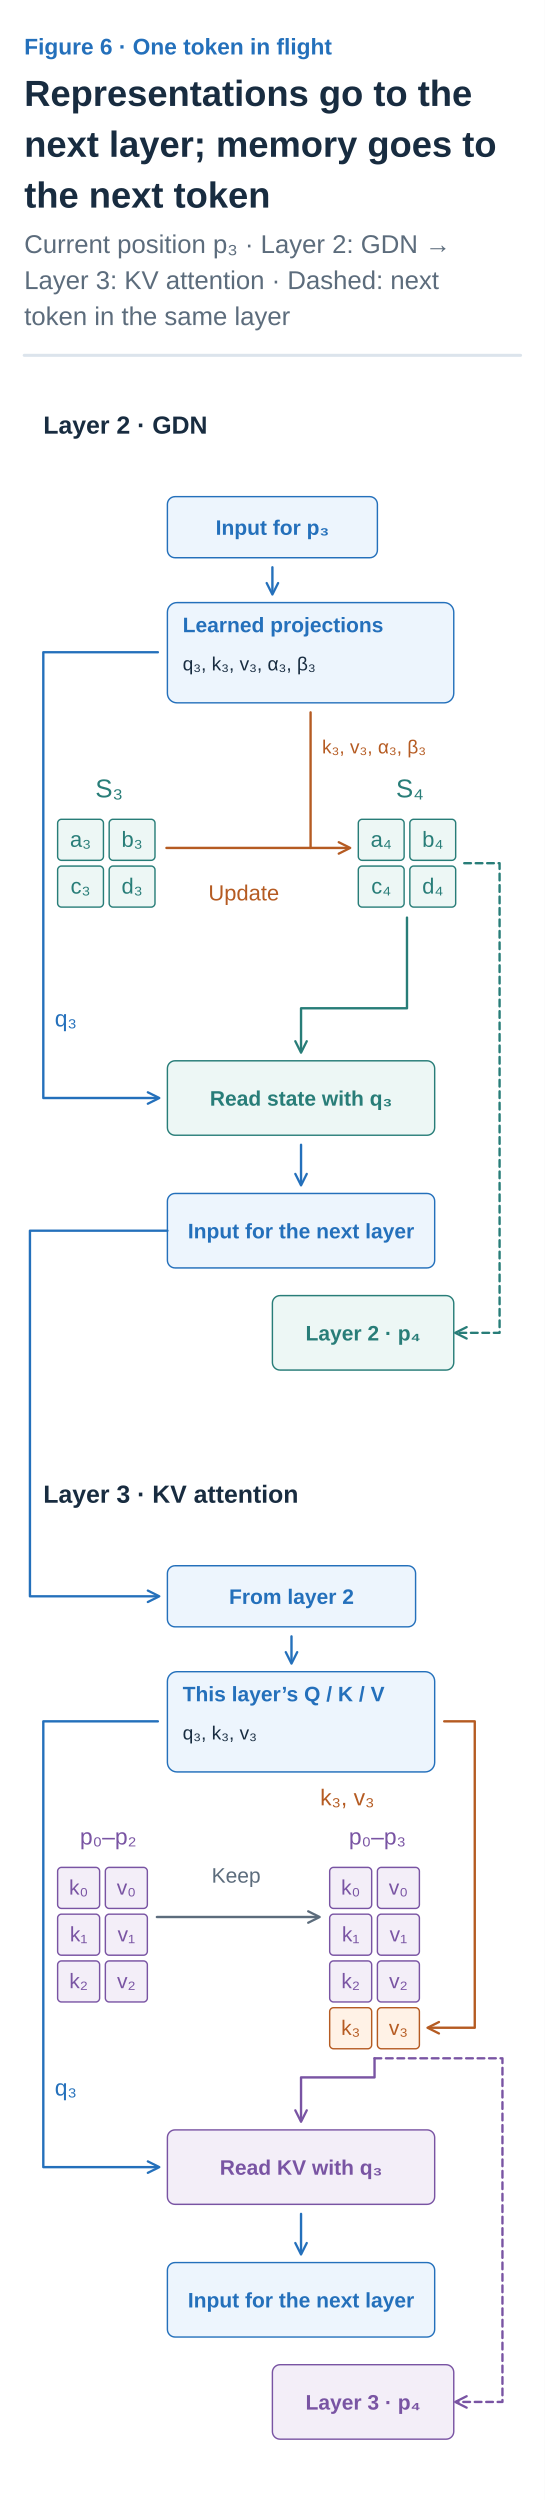
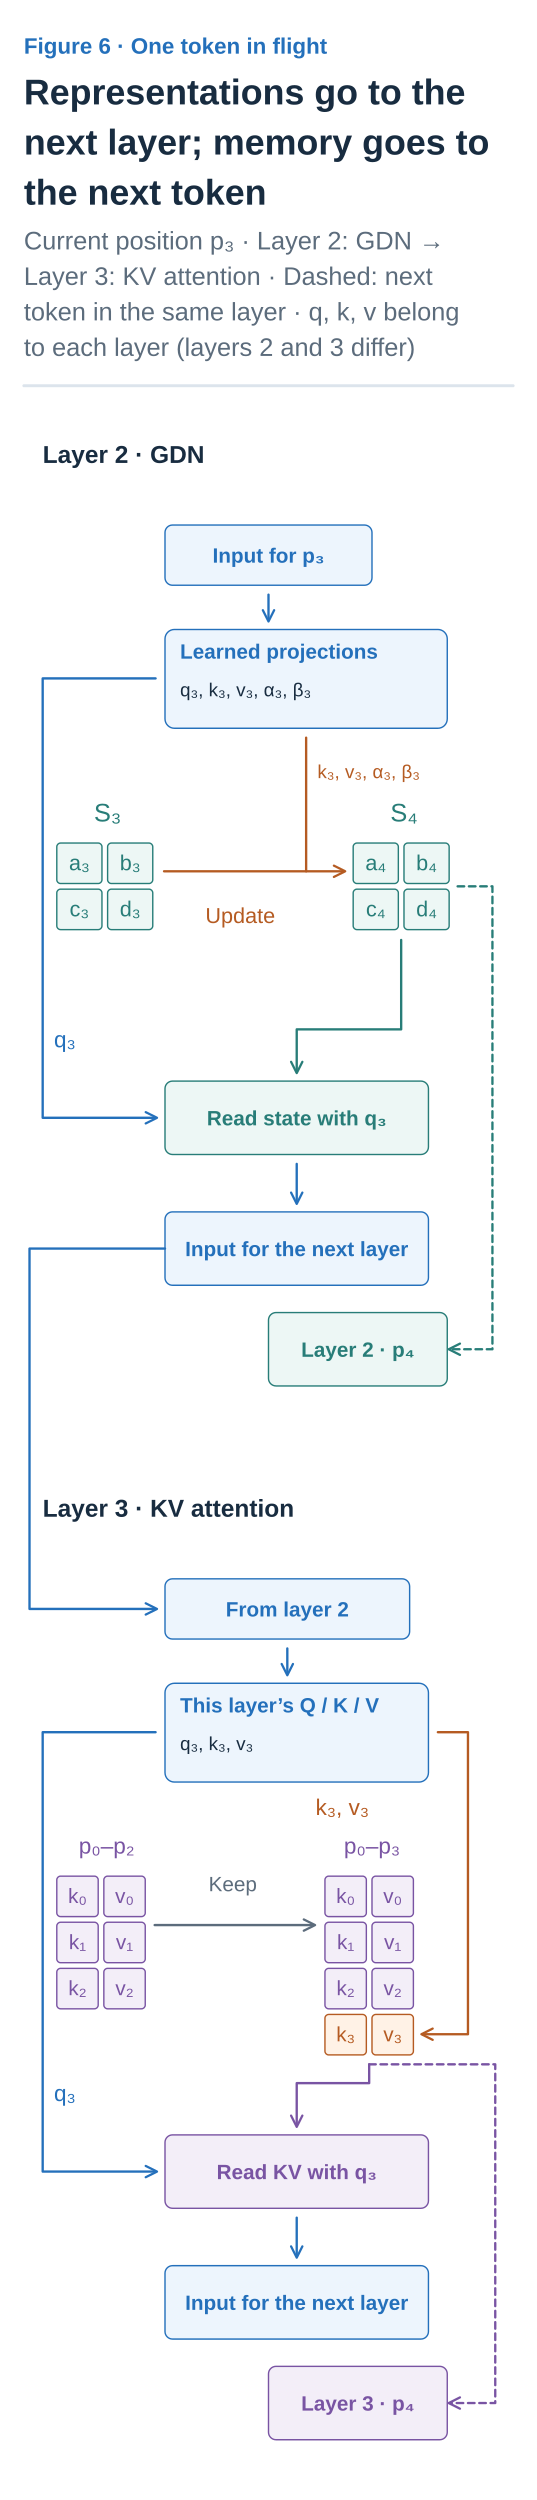
- <svg xmlns="http://www.w3.org/2000/svg" width="360" height="1652" viewBox="0 0 360 1652" role="img" aria-labelledby="title desc">
+ <svg xmlns="http://www.w3.org/2000/svg" width="360" height="1676" viewBox="0 0 360 1676" role="img" aria-labelledby="title desc">
  <defs>
    <marker id="arrow-ink" viewBox="0 0 10 10" refX="8" refY="5" markerWidth="6" markerHeight="6" orient="auto">
      <path d="M1 1 L9 5 L1 9" fill="none" stroke="#182C40" stroke-width="1.6" />
    </marker>
    <marker id="arrow-muted" viewBox="0 0 10 10" refX="8" refY="5" markerWidth="6" markerHeight="6" orient="auto">
      <path d="M1 1 L9 5 L1 9" fill="none" stroke="#5C6C7C" stroke-width="1.6" />
    </marker>
    <marker id="arrow-line" viewBox="0 0 10 10" refX="8" refY="5" markerWidth="6" markerHeight="6" orient="auto">
      <path d="M1 1 L9 5 L1 9" fill="none" stroke="#DCE4EC" stroke-width="1.6" />
    </marker>
    <marker id="arrow-paper" viewBox="0 0 10 10" refX="8" refY="5" markerWidth="6" markerHeight="6" orient="auto">
      <path d="M1 1 L9 5 L1 9" fill="none" stroke="#FFFFFF" stroke-width="1.6" />
    </marker>
    <marker id="arrow-blue" viewBox="0 0 10 10" refX="8" refY="5" markerWidth="6" markerHeight="6" orient="auto">
      <path d="M1 1 L9 5 L1 9" fill="none" stroke="#2470BB" stroke-width="1.6" />
    </marker>
    <marker id="arrow-teal" viewBox="0 0 10 10" refX="8" refY="5" markerWidth="6" markerHeight="6" orient="auto">
      <path d="M1 1 L9 5 L1 9" fill="none" stroke="#287D78" stroke-width="1.6" />
    </marker>
    <marker id="arrow-orange" viewBox="0 0 10 10" refX="8" refY="5" markerWidth="6" markerHeight="6" orient="auto">
      <path d="M1 1 L9 5 L1 9" fill="none" stroke="#B55B22" stroke-width="1.6" />
    </marker>
    <marker id="arrow-purple" viewBox="0 0 10 10" refX="8" refY="5" markerWidth="6" markerHeight="6" orient="auto">
      <path d="M1 1 L9 5 L1 9" fill="none" stroke="#7954A3" stroke-width="1.6" />
    </marker>
    <marker id="arrow-gray" viewBox="0 0 10 10" refX="8" refY="5" markerWidth="6" markerHeight="6" orient="auto">
      <path d="M1 1 L9 5 L1 9" fill="none" stroke="#657789" stroke-width="1.6" />
    </marker>
    <marker id="arrow-red" viewBox="0 0 10 10" refX="8" refY="5" markerWidth="6" markerHeight="6" orient="auto">
      <path d="M1 1 L9 5 L1 9" fill="none" stroke="#B34242" stroke-width="1.6" />
    </marker>
    <marker id="arrow-indigo" viewBox="0 0 10 10" refX="8" refY="5" markerWidth="6" markerHeight="6" orient="auto">
      <path d="M1 1 L9 5 L1 9" fill="none" stroke="#4C60A8" stroke-width="1.6" />
    </marker>
    <marker id="arrow-slate" viewBox="0 0 10 10" refX="8" refY="5" markerWidth="6" markerHeight="6" orient="auto">
      <path d="M1 1 L9 5 L1 9" fill="none" stroke="#8191A0" stroke-width="1.6" />
    </marker>
    <marker id="arrow-surface" viewBox="0 0 10 10" refX="8" refY="5" markerWidth="6" markerHeight="6" orient="auto">
      <path d="M1 1 L9 5 L1 9" fill="none" stroke="#F8FAFC" stroke-width="1.6" />
    </marker>
  </defs>
  <style>text{font-family:Arial,"Apple SD Gothic Neo","Noto Sans KR",sans-serif}text[font-family]{font-family:Menlo,Consolas,monospace}path{stroke-linecap:round;stroke-linejoin:round}</style>
  <rect width="100%" height="100%" fill="white" />
  <text x="16" y="36" fill="#2470BB" font-size="15" font-weight="600" text-anchor="start" data-max-width="328">Figure 6 · One token in flight</text>
  <text x="16" y="70" fill="#182C40" font-size="24" font-weight="700" text-anchor="start" data-max-width="328">Representations go to the</text>
  <text x="16" y="103.6" fill="#182C40" font-size="24" font-weight="700" text-anchor="start" data-max-width="328">next layer; memory goes to</text>
  <text x="16" y="137.2" fill="#182C40" font-size="24" font-weight="700" text-anchor="start" data-max-width="328">the next token</text>
  <text x="16" y="167.2" fill="#5C6C7C" font-size="17" font-weight="400" text-anchor="start" data-max-width="328">Current position p₃ · Layer 2: GDN →</text>
  <text x="16" y="191" fill="#5C6C7C" font-size="17" font-weight="400" text-anchor="start" data-max-width="328">Layer 3: KV attention · Dashed: next</text>
-   <text x="16" y="214.8" fill="#5C6C7C" font-size="17" font-weight="400" text-anchor="start" data-max-width="328">token in the same layer</text>
-   <path d="M16,234.8 H344" stroke="#DCE4EC" stroke-width="2" />
-   <g transform="translate(16 258.8) scale(0.6307692)" data-panel="1">
+   <text x="16" y="214.8" fill="#5C6C7C" font-size="17" font-weight="400" text-anchor="start" data-max-width="328">token in the same layer · q, k, v belong</text>
+   <text x="16" y="238.6" fill="#5C6C7C" font-size="17" font-weight="400" text-anchor="start" data-max-width="328">to each layer (layers 2 and 3 differ)</text>
+   <path d="M16,258.6 H344" stroke="#DCE4EC" stroke-width="2" />
+   <g transform="translate(16 282.6) scale(0.6307692)" data-panel="1">
    <text x="20" y="44" fill="#182C40" font-size="26" font-weight="600" text-anchor="start" data-max-width="480">Layer 2 · GDN</text>
    <rect x="150" y="110" width="220" height="64" rx="8" fill="#EDF5FD" stroke="#2470BB" stroke-width="1.5" />
    <text x="260" y="150" fill="#2470BB" font-size="22" font-weight="600" text-anchor="middle" data-max-width="208">Input for p₃</text>
    <path d="M260 184 L260 211" stroke="#2470BB" stroke-width="2.5" fill="none" marker-end="url(#arrow-blue)" />
    <g data-container="true">
      <rect x="150" y="221" width="300" height="105" rx="10" fill="#EDF5FD" stroke="#2470BB" stroke-width="1.5" />
      <text x="166" y="252" fill="#2470BB" font-size="22" font-weight="600" text-anchor="start" data-max-width="268">Learned projections</text>
      <text x="166" y="292" fill="#182C40" font-size="20" font-weight="400" text-anchor="start" data-max-width="268">q₃, k₃, v₃, α₃, β₃</text>
    </g>
    <path d="M140 273 H20 V740 H140" stroke="#2470BB" stroke-width="2.5" fill="none" marker-end="url(#arrow-blue)" />
    <text x="32" y="665" fill="#2470BB" font-size="24" font-weight="400" text-anchor="start" data-max-width="80">q₃</text>
    <text x="312" y="379" fill="#B55B22" font-size="20" font-weight="400" text-anchor="start" data-max-width="190">k₃, v₃, α₃, β₃</text>
    <path d="M300 336 V478 H340" stroke="#B55B22" stroke-width="2.5" fill="none" marker-end="url(#arrow-orange)" />
    <text x="89" y="425" fill="#287D78" font-size="27" font-weight="400" text-anchor="middle" data-max-width="110">S₃</text>
    <text x="404" y="425" fill="#287D78" font-size="27" font-weight="400" text-anchor="middle" data-max-width="110">S₄</text>
    <g data-container="true">
      <rect x="35" y="448" width="48" height="43" rx="4" fill="#EDF7F5" stroke="#287D78" stroke-width="1.5" />
      <text x="59" y="476.86" fill="#287D78" font-size="23" font-weight="500" text-anchor="middle" data-max-width="36">a₃</text>
    </g>
    <g data-container="true">
      <rect x="89" y="448" width="48" height="43" rx="4" fill="#EDF7F5" stroke="#287D78" stroke-width="1.5" />
      <text x="113" y="476.86" fill="#287D78" font-size="23" font-weight="500" text-anchor="middle" data-max-width="36">b₃</text>
    </g>
    <g data-container="true">
      <rect x="35" y="497" width="48" height="43" rx="4" fill="#EDF7F5" stroke="#287D78" stroke-width="1.5" />
      <text x="59" y="525.86" fill="#287D78" font-size="23" font-weight="500" text-anchor="middle" data-max-width="36">c₃</text>
    </g>
    <g data-container="true">
      <rect x="89" y="497" width="48" height="43" rx="4" fill="#EDF7F5" stroke="#287D78" stroke-width="1.5" />
      <text x="113" y="525.86" fill="#287D78" font-size="23" font-weight="500" text-anchor="middle" data-max-width="36">d₃</text>
    </g>
    <g data-container="true">
      <rect x="350" y="448" width="48" height="43" rx="4" fill="#EDF7F5" stroke="#287D78" stroke-width="1.5" />
      <text x="374" y="476.86" fill="#287D78" font-size="23" font-weight="500" text-anchor="middle" data-max-width="36">a₄</text>
    </g>
    <g data-container="true">
      <rect x="404" y="448" width="48" height="43" rx="4" fill="#EDF7F5" stroke="#287D78" stroke-width="1.5" />
      <text x="428" y="476.86" fill="#287D78" font-size="23" font-weight="500" text-anchor="middle" data-max-width="36">b₄</text>
    </g>
    <g data-container="true">
      <rect x="350" y="497" width="48" height="43" rx="4" fill="#EDF7F5" stroke="#287D78" stroke-width="1.5" />
      <text x="374" y="525.86" fill="#287D78" font-size="23" font-weight="500" text-anchor="middle" data-max-width="36">c₄</text>
    </g>
    <g data-container="true">
      <rect x="404" y="497" width="48" height="43" rx="4" fill="#EDF7F5" stroke="#287D78" stroke-width="1.5" />
      <text x="428" y="525.86" fill="#287D78" font-size="23" font-weight="500" text-anchor="middle" data-max-width="36">d₄</text>
    </g>
    <path d="M149 478 L300 478" stroke="#B55B22" stroke-width="2.5" fill="none" />
    <text x="230" y="533" fill="#B55B22" font-size="23" font-weight="400" text-anchor="middle" data-max-width="160">Update</text>
    <path d="M401 551 V646 H290 V691" stroke="#287D78" stroke-width="2.5" fill="none" marker-end="url(#arrow-teal)" />
    <rect x="150" y="701" width="280" height="78" rx="8" fill="#EDF7F5" stroke="#287D78" stroke-width="1.5" />
    <text x="290" y="748" fill="#287D78" font-size="22" font-weight="600" text-anchor="middle" data-max-width="268">Read state with q₃</text>
    <path d="M290 789 L290 830" stroke="#2470BB" stroke-width="2.5" fill="none" marker-end="url(#arrow-blue)" />
    <rect x="150" y="840" width="280" height="78" rx="8" fill="#EDF5FD" stroke="#2470BB" stroke-width="1.5" />
    <text x="290" y="887" fill="#2470BB" font-size="22" font-weight="600" text-anchor="middle" data-max-width="268">Input for the next layer</text>
    <path d="M461 494 H498 V986 H453" stroke="#287D78" stroke-width="2.5" fill="none" stroke-dasharray="7 5" marker-end="url(#arrow-teal)" />
    <rect x="260" y="947" width="190" height="78" rx="8" fill="#EDF7F5" stroke="#287D78" stroke-width="1.5" />
    <text x="355" y="994" fill="#287D78" font-size="22" font-weight="600" text-anchor="middle" data-max-width="178">Layer 2 · p₄</text>
    <text x="20" y="1164" fill="#182C40" font-size="26" font-weight="600" text-anchor="start" data-max-width="480">Layer 3 · KV attention</text>
    <rect x="150" y="1230" width="260" height="64" rx="8" fill="#EDF5FD" stroke="#2470BB" stroke-width="1.5" />
    <text x="280" y="1270" fill="#2470BB" font-size="22" font-weight="600" text-anchor="middle" data-max-width="248">From layer 2</text>
    <path d="M150 879 H6 V1262 H140" stroke="#2470BB" stroke-width="2.5" fill="none" marker-end="url(#arrow-blue)" />
    <path d="M280 1304 L280 1331" stroke="#2470BB" stroke-width="2.5" fill="none" marker-end="url(#arrow-blue)" />
    <g data-container="true">
      <rect x="150" y="1341" width="280" height="105" rx="10" fill="#EDF5FD" stroke="#2470BB" stroke-width="1.5" />
      <text x="166" y="1372" fill="#2470BB" font-size="22" font-weight="600" text-anchor="start" data-max-width="248">This layer’s Q / K / V</text>
      <text x="166" y="1412" fill="#182C40" font-size="20" font-weight="400" text-anchor="start" data-max-width="248">q₃, k₃, v₃</text>
    </g>
    <path d="M140 1393 H20 V1860 H140" stroke="#2470BB" stroke-width="2.5" fill="none" marker-end="url(#arrow-blue)" />
    <text x="32" y="1785" fill="#2470BB" font-size="24" font-weight="400" text-anchor="start" data-max-width="80">q₃</text>
    <text x="88" y="1522" fill="#7954A3" font-size="24" font-weight="400" text-anchor="middle" data-max-width="150">p₀–p₂</text>
    <text x="370" y="1522" fill="#7954A3" font-size="24" font-weight="400" text-anchor="middle" data-max-width="170">p₀–p₃</text>
    <g data-container="true">
      <rect x="35" y="1546" width="44" height="43" rx="4" fill="#F3EEF8" stroke="#7954A3" stroke-width="1.5" />
      <text x="57" y="1574.54" fill="#7954A3" font-size="22" font-weight="500" text-anchor="middle" data-max-width="32">k₀</text>
    </g>
    <g data-container="true">
      <rect x="85" y="1546" width="44" height="43" rx="4" fill="#F3EEF8" stroke="#7954A3" stroke-width="1.5" />
      <text x="107" y="1574.54" fill="#7954A3" font-size="22" font-weight="500" text-anchor="middle" data-max-width="32">v₀</text>
    </g>
    <g data-container="true">
      <rect x="35" y="1595" width="44" height="43" rx="4" fill="#F3EEF8" stroke="#7954A3" stroke-width="1.5" />
      <text x="57" y="1623.54" fill="#7954A3" font-size="22" font-weight="500" text-anchor="middle" data-max-width="32">k₁</text>
    </g>
    <g data-container="true">
      <rect x="85" y="1595" width="44" height="43" rx="4" fill="#F3EEF8" stroke="#7954A3" stroke-width="1.5" />
      <text x="107" y="1623.54" fill="#7954A3" font-size="22" font-weight="500" text-anchor="middle" data-max-width="32">v₁</text>
    </g>
    <g data-container="true">
      <rect x="35" y="1644" width="44" height="43" rx="4" fill="#F3EEF8" stroke="#7954A3" stroke-width="1.5" />
      <text x="57" y="1672.54" fill="#7954A3" font-size="22" font-weight="500" text-anchor="middle" data-max-width="32">k₂</text>
    </g>
    <g data-container="true">
      <rect x="85" y="1644" width="44" height="43" rx="4" fill="#F3EEF8" stroke="#7954A3" stroke-width="1.5" />
      <text x="107" y="1672.54" fill="#7954A3" font-size="22" font-weight="500" text-anchor="middle" data-max-width="32">v₂</text>
    </g>
    <g data-container="true">
      <rect x="320" y="1546" width="44" height="43" rx="4" fill="#F3EEF8" stroke="#7954A3" stroke-width="1.5" />
      <text x="342" y="1574.54" fill="#7954A3" font-size="22" font-weight="500" text-anchor="middle" data-max-width="32">k₀</text>
    </g>
    <g data-container="true">
      <rect x="370" y="1546" width="44" height="43" rx="4" fill="#F3EEF8" stroke="#7954A3" stroke-width="1.5" />
      <text x="392" y="1574.54" fill="#7954A3" font-size="22" font-weight="500" text-anchor="middle" data-max-width="32">v₀</text>
    </g>
    <g data-container="true">
      <rect x="320" y="1595" width="44" height="43" rx="4" fill="#F3EEF8" stroke="#7954A3" stroke-width="1.5" />
      <text x="342" y="1623.54" fill="#7954A3" font-size="22" font-weight="500" text-anchor="middle" data-max-width="32">k₁</text>
    </g>
    <g data-container="true">
      <rect x="370" y="1595" width="44" height="43" rx="4" fill="#F3EEF8" stroke="#7954A3" stroke-width="1.5" />
      <text x="392" y="1623.54" fill="#7954A3" font-size="22" font-weight="500" text-anchor="middle" data-max-width="32">v₁</text>
    </g>
    <g data-container="true">
      <rect x="320" y="1644" width="44" height="43" rx="4" fill="#F3EEF8" stroke="#7954A3" stroke-width="1.5" />
      <text x="342" y="1672.54" fill="#7954A3" font-size="22" font-weight="500" text-anchor="middle" data-max-width="32">k₂</text>
    </g>
    <g data-container="true">
      <rect x="370" y="1644" width="44" height="43" rx="4" fill="#F3EEF8" stroke="#7954A3" stroke-width="1.5" />
      <text x="392" y="1672.54" fill="#7954A3" font-size="22" font-weight="500" text-anchor="middle" data-max-width="32">v₂</text>
    </g>
    <g data-container="true">
      <rect x="320" y="1693" width="44" height="43" rx="4" fill="#FFF2E6" stroke="#B55B22" stroke-width="1.5" />
      <text x="342" y="1721.54" fill="#B55B22" font-size="22" font-weight="500" text-anchor="middle" data-max-width="32">k₃</text>
    </g>
    <g data-container="true">
      <rect x="370" y="1693" width="44" height="43" rx="4" fill="#FFF2E6" stroke="#B55B22" stroke-width="1.5" />
      <text x="392" y="1721.54" fill="#B55B22" font-size="22" font-weight="500" text-anchor="middle" data-max-width="32">v₃</text>
    </g>
    <path d="M139 1598 L308 1598" stroke="#5C6C7C" stroke-width="2.5" fill="none" marker-end="url(#arrow-muted)" />
    <text x="222" y="1562" fill="#5C6C7C" font-size="22" font-weight="400" text-anchor="middle" data-max-width="150">Keep</text>
    <path d="M440 1393 H472 V1714 H424" stroke="#B55B22" stroke-width="2.5" fill="none" marker-end="url(#arrow-orange)" />
    <text x="310" y="1481" fill="#B55B22" font-size="24" font-weight="400" text-anchor="start" data-max-width="150">k₃, v₃</text>
    <path d="M367 1746 V1766 H290 V1811" stroke="#7954A3" stroke-width="2.5" fill="none" marker-end="url(#arrow-purple)" />
    <rect x="150" y="1821" width="280" height="78" rx="8" fill="#F3EEF8" stroke="#7954A3" stroke-width="1.5" />
    <text x="290" y="1868" fill="#7954A3" font-size="22" font-weight="600" text-anchor="middle" data-max-width="268">Read KV with q₃</text>
    <path d="M290 1909 L290 1950" stroke="#2470BB" stroke-width="2.5" fill="none" marker-end="url(#arrow-blue)" />
    <rect x="150" y="1960" width="280" height="78" rx="8" fill="#EDF5FD" stroke="#2470BB" stroke-width="1.5" />
    <text x="290" y="2007" fill="#2470BB" font-size="22" font-weight="600" text-anchor="middle" data-max-width="268">Input for the next layer</text>
    <path d="M367 1746 H501 V2106 H453" stroke="#7954A3" stroke-width="2.5" fill="none" stroke-dasharray="7 5" marker-end="url(#arrow-purple)" />
    <rect x="260" y="2067" width="190" height="78" rx="8" fill="#F3EEF8" stroke="#7954A3" stroke-width="1.5" />
    <text x="355" y="2114" fill="#7954A3" font-size="22" font-weight="600" text-anchor="middle" data-max-width="178">Layer 3 · p₄</text>
  </g>
</svg>
